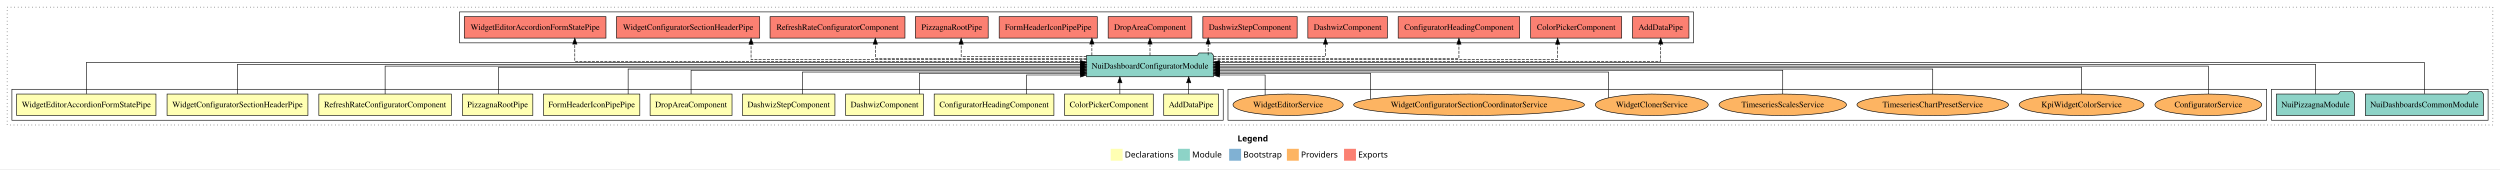
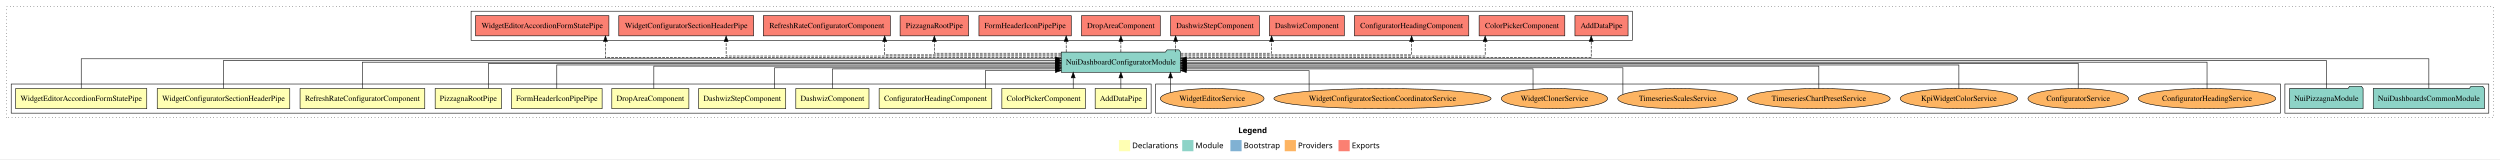
- <svg xmlns="http://www.w3.org/2000/svg" width="4200pt" height="284pt" viewBox="0.00 0.00 4200.00 284.00">
+ <svg xmlns="http://www.w3.org/2000/svg" width="4463pt" height="284pt" viewBox="0.00 0.00 4463.00 284.00">
  <g id="graph0" class="graph" transform="scale(1 1) rotate(0) translate(4 280)">
-     <polygon fill="white" stroke="transparent" points="-4,4 -4,-280 4196,-280 4196,4 -4,4" />
-     <text text-anchor="start" x="2075.01" y="-42.4" font-family="sans-serif" font-weight="bold" font-size="14.00">Legend</text>
-     <polygon fill="#ffffb3" stroke="transparent" points="1862,-10 1862,-30 1882,-30 1882,-10 1862,-10" />
-     <text text-anchor="start" x="1885.63" y="-15.4" font-family="sans-serif" font-size="14.00">  Declarations</text>
-     <polygon fill="#8dd3c7" stroke="transparent" points="1975,-10 1975,-30 1995,-30 1995,-10 1975,-10" />
-     <text text-anchor="start" x="1998.73" y="-15.4" font-family="sans-serif" font-size="14.00">  Module</text>
-     <polygon fill="#80b1d3" stroke="transparent" points="2061,-10 2061,-30 2081,-30 2081,-10 2061,-10" />
-     <text text-anchor="start" x="2084.78" y="-15.4" font-family="sans-serif" font-size="14.00">  Bootstrap</text>
-     <polygon fill="#fdb462" stroke="transparent" points="2158,-10 2158,-30 2178,-30 2178,-10 2158,-10" />
-     <text text-anchor="start" x="2181.67" y="-15.4" font-family="sans-serif" font-size="14.00">  Providers</text>
-     <polygon fill="#fb8072" stroke="transparent" points="2254,-10 2254,-30 2274,-30 2274,-10 2254,-10" />
-     <text text-anchor="start" x="2277.73" y="-15.4" font-family="sans-serif" font-size="14.00">  Exports</text>
+     <polygon fill="white" stroke="transparent" points="-4,4 -4,-280 4459,-280 4459,4 -4,4" />
+     <text text-anchor="start" x="2206.51" y="-42.4" font-family="sans-serif" font-weight="bold" font-size="14.00">Legend</text>
+     <polygon fill="#ffffb3" stroke="transparent" points="1993.5,-10 1993.5,-30 2013.5,-30 2013.5,-10 1993.5,-10" />
+     <text text-anchor="start" x="2017.13" y="-15.4" font-family="sans-serif" font-size="14.00">  Declarations</text>
+     <polygon fill="#8dd3c7" stroke="transparent" points="2106.5,-10 2106.5,-30 2126.5,-30 2126.5,-10 2106.5,-10" />
+     <text text-anchor="start" x="2130.23" y="-15.4" font-family="sans-serif" font-size="14.00">  Module</text>
+     <polygon fill="#80b1d3" stroke="transparent" points="2192.5,-10 2192.5,-30 2212.5,-30 2212.5,-10 2192.5,-10" />
+     <text text-anchor="start" x="2216.28" y="-15.4" font-family="sans-serif" font-size="14.00">  Bootstrap</text>
+     <polygon fill="#fdb462" stroke="transparent" points="2289.5,-10 2289.5,-30 2309.5,-30 2309.5,-10 2289.5,-10" />
+     <text text-anchor="start" x="2313.17" y="-15.4" font-family="sans-serif" font-size="14.00">  Providers</text>
+     <polygon fill="#fb8072" stroke="transparent" points="2385.5,-10 2385.5,-30 2405.5,-30 2405.5,-10 2385.5,-10" />
+     <text text-anchor="start" x="2409.23" y="-15.4" font-family="sans-serif" font-size="14.00">  Exports</text>
    <g id="clust1" class="cluster">
-       <polygon fill="none" stroke="black" stroke-dasharray="1,5" points="8,-70 8,-268 4184,-268 4184,-70 8,-70" />
+       <polygon fill="none" stroke="black" stroke-dasharray="1,5" points="8,-70 8,-268 4447,-268 4447,-70 8,-70" />
    </g>
    <g id="clust14" class="cluster">
-       <polygon fill="none" stroke="black" points="3812,-78 3812,-130 4176,-130 4176,-78 3812,-78" />
-     </g>
-     <g id="clust15" class="cluster">
-       <polygon fill="none" stroke="black" points="768,-208 768,-260 2841,-260 2841,-208 768,-208" />
+       <polygon fill="none" stroke="black" points="4075,-78 4075,-130 4439,-130 4439,-78 4075,-78" />
    </g>
    <g id="clust17" class="cluster">
-       <polygon fill="none" stroke="black" points="2059,-78 2059,-130 3804,-130 3804,-78 2059,-78" />
+       <polygon fill="none" stroke="black" points="2059,-78 2059,-130 4067,-130 4067,-78 2059,-78" />
    </g>
    <g id="clust2" class="cluster">
      <polygon fill="none" stroke="black" points="16,-78 16,-130 2051,-130 2051,-78 16,-78" />
+     </g>
+     <g id="clust15" class="cluster">
+       <polygon fill="none" stroke="black" points="837,-208 837,-260 2910,-260 2910,-208 837,-208" />
    </g>
    <g id="node1" class="node">
      <polygon fill="#ffffb3" stroke="black" points="2042.92,-122 1951.08,-122 1951.08,-86 2042.92,-86 2042.92,-122" />
      <text text-anchor="middle" x="1997" y="-99.8" font-family="Times,serif" font-size="14.00">AddDataPipe</text>
    </g>
    <g id="node12" class="node">
-       <polygon fill="#8dd3c7" stroke="black" points="2034.5,-187 2031.5,-191 2010.5,-191 2007.5,-187 1821.5,-187 1821.5,-151 2034.5,-151 2034.5,-187" />
-       <text text-anchor="middle" x="1928" y="-164.8" font-family="Times,serif" font-size="14.00">NuiDashboardConfiguratorModule</text>
+       <polygon fill="#8dd3c7" stroke="black" points="2103.5,-187 2100.5,-191 2079.5,-191 2076.5,-187 1890.5,-187 1890.5,-151 2103.5,-151 2103.5,-187" />
+       <text text-anchor="middle" x="1997" y="-164.8" font-family="Times,serif" font-size="14.00">NuiDashboardConfiguratorModule</text>
    </g>
    <g id="edge1" class="edge">
-       <path fill="none" stroke="black" d="M1993.02,-122.11C1993.02,-122.11 1993.02,-140.99 1993.02,-140.99" />
-       <polygon fill="black" stroke="black" points="1989.52,-140.99 1993.02,-150.99 1996.52,-140.99 1989.52,-140.99" />
+       <path fill="none" stroke="black" d="M1997,-122.11C1997,-122.11 1997,-140.99 1997,-140.99" />
+       <polygon fill="black" stroke="black" points="1993.5,-140.99 1997,-150.99 2000.5,-140.99 1993.5,-140.99" />
    </g>
    <g id="node2" class="node">
      <polygon fill="#ffffb3" stroke="black" points="1933.48,-122 1784.52,-122 1784.52,-86 1933.48,-86 1933.48,-122" />
      <text text-anchor="middle" x="1859" y="-99.8" font-family="Times,serif" font-size="14.00">ColorPickerComponent</text>
    </g>
    <g id="edge2" class="edge">
-       <path fill="none" stroke="black" d="M1877.37,-122.11C1877.37,-122.11 1877.37,-140.99 1877.37,-140.99" />
-       <polygon fill="black" stroke="black" points="1873.87,-140.99 1877.37,-150.99 1880.87,-140.99 1873.87,-140.99" />
+       <path fill="none" stroke="black" d="M1911.87,-122.11C1911.87,-122.11 1911.87,-140.99 1911.87,-140.99" />
+       <polygon fill="black" stroke="black" points="1908.37,-140.99 1911.87,-150.99 1915.37,-140.99 1908.37,-140.99" />
    </g>
    <g id="node3" class="node">
      <polygon fill="#ffffb3" stroke="black" points="1766.57,-122 1565.43,-122 1565.43,-86 1766.57,-86 1766.57,-122" />
      <text text-anchor="middle" x="1666" y="-99.8" font-family="Times,serif" font-size="14.00">ConfiguratorHeadingComponent</text>
    </g>
    <g id="edge3" class="edge">
-       <path fill="none" stroke="black" d="M1720.54,-122.05C1720.54,-136.37 1720.54,-154 1720.54,-154 1720.54,-154 1811.23,-154 1811.23,-154" />
-       <polygon fill="black" stroke="black" points="1811.23,-157.5 1821.23,-154 1811.23,-150.5 1811.23,-157.5" />
+       <path fill="none" stroke="black" d="M1755.04,-122.05C1755.04,-136.37 1755.04,-154 1755.04,-154 1755.04,-154 1880.17,-154 1880.17,-154" />
+       <polygon fill="black" stroke="black" points="1880.17,-157.5 1890.17,-154 1880.17,-150.5 1880.17,-157.5" />
    </g>
    <g id="node4" class="node">
      <polygon fill="#ffffb3" stroke="black" points="1547.31,-122 1416.69,-122 1416.69,-86 1547.31,-86 1547.31,-122" />
      <text text-anchor="middle" x="1482" y="-99.8" font-family="Times,serif" font-size="14.00">DashwizComponent</text>
    </g>
    <g id="edge4" class="edge">
-       <path fill="none" stroke="black" d="M1540.54,-122.24C1540.54,-137.57 1540.54,-157 1540.54,-157 1540.54,-157 1811.36,-157 1811.36,-157" />
-       <polygon fill="black" stroke="black" points="1811.36,-160.5 1821.36,-157 1811.36,-153.5 1811.36,-160.5" />
+       <path fill="none" stroke="black" d="M1482,-122.24C1482,-137.57 1482,-157 1482,-157 1482,-157 1880.29,-157 1880.29,-157" />
+       <polygon fill="black" stroke="black" points="1880.29,-160.5 1890.29,-157 1880.29,-153.5 1880.29,-160.5" />
    </g>
    <g id="node5" class="node">
      <polygon fill="#ffffb3" stroke="black" points="1398.7,-122 1243.3,-122 1243.3,-86 1398.7,-86 1398.7,-122" />
      <text text-anchor="middle" x="1321" y="-99.8" font-family="Times,serif" font-size="14.00">DashwizStepComponent</text>
    </g>
    <g id="edge5" class="edge">
-       <path fill="none" stroke="black" d="M1344.22,-122.01C1344.22,-138.05 1344.22,-159 1344.22,-159 1344.22,-159 1811.26,-159 1811.26,-159" />
-       <polygon fill="black" stroke="black" points="1811.26,-162.5 1821.26,-159 1811.26,-155.5 1811.26,-162.5" />
+       <path fill="none" stroke="black" d="M1378.72,-122.01C1378.72,-138.05 1378.72,-159 1378.72,-159 1378.72,-159 1880.36,-159 1880.36,-159" />
+       <polygon fill="black" stroke="black" points="1880.36,-162.5 1890.36,-159 1880.36,-155.5 1880.36,-162.5" />
    </g>
    <g id="node6" class="node">
      <polygon fill="#ffffb3" stroke="black" points="1225.8,-122 1088.2,-122 1088.2,-86 1225.8,-86 1225.8,-122" />
      <text text-anchor="middle" x="1157" y="-99.8" font-family="Times,serif" font-size="14.00">DropAreaComponent</text>
    </g>
    <g id="edge6" class="edge">
-       <path fill="none" stroke="black" d="M1157,-122.03C1157,-139.06 1157,-162 1157,-162 1157,-162 1811.2,-162 1811.2,-162" />
-       <polygon fill="black" stroke="black" points="1811.2,-165.5 1821.2,-162 1811.2,-158.5 1811.2,-165.5" />
+       <path fill="none" stroke="black" d="M1163.24,-122.03C1163.24,-139.06 1163.24,-162 1163.24,-162 1163.24,-162 1880.13,-162 1880.13,-162" />
+       <polygon fill="black" stroke="black" points="1880.13,-165.5 1890.13,-162 1880.13,-158.5 1880.13,-165.5" />
    </g>
    <g id="node7" class="node">
      <polygon fill="#ffffb3" stroke="black" points="1070.9,-122 909.1,-122 909.1,-86 1070.9,-86 1070.9,-122" />
      <text text-anchor="middle" x="990" y="-99.8" font-family="Times,serif" font-size="14.00">FormHeaderIconPipePipe</text>
    </g>
    <g id="edge7" class="edge">
-       <path fill="none" stroke="black" d="M1051.27,-122C1051.27,-139.68 1051.27,-164 1051.27,-164 1051.27,-164 1811.37,-164 1811.37,-164" />
-       <polygon fill="black" stroke="black" points="1811.37,-167.5 1821.37,-164 1811.37,-160.5 1811.37,-167.5" />
+       <path fill="none" stroke="black" d="M990,-122C990,-139.68 990,-164 990,-164 990,-164 1880.19,-164 1880.19,-164" />
+       <polygon fill="black" stroke="black" points="1880.19,-167.5 1890.19,-164 1880.19,-160.5 1880.19,-167.5" />
    </g>
    <g id="node8" class="node">
      <polygon fill="#ffffb3" stroke="black" points="891.15,-122 772.85,-122 772.85,-86 891.15,-86 891.15,-122" />
      <text text-anchor="middle" x="832" y="-99.8" font-family="Times,serif" font-size="14.00">PizzagnaRootPipe</text>
    </g>
    <g id="edge8" class="edge">
-       <path fill="none" stroke="black" d="M833.66,-122.22C833.66,-140.83 833.66,-167 833.66,-167 833.66,-167 1811.08,-167 1811.08,-167" />
-       <polygon fill="black" stroke="black" points="1811.08,-170.5 1821.08,-167 1811.08,-163.5 1811.08,-170.5" />
+       <path fill="none" stroke="black" d="M868.16,-122.22C868.16,-140.83 868.16,-167 868.16,-167 868.16,-167 1880.29,-167 1880.29,-167" />
+       <polygon fill="black" stroke="black" points="1880.29,-170.5 1890.29,-167 1880.29,-163.5 1880.29,-170.5" />
    </g>
    <g id="node9" class="node">
      <polygon fill="#ffffb3" stroke="black" points="754.33,-122 531.67,-122 531.67,-86 754.33,-86 754.33,-122" />
      <text text-anchor="middle" x="643" y="-99.8" font-family="Times,serif" font-size="14.00">RefreshRateConfiguratorComponent</text>
    </g>
    <g id="edge9" class="edge">
-       <path fill="none" stroke="black" d="M643,-122.11C643,-141.34 643,-169 643,-169 643,-169 1811.48,-169 1811.48,-169" />
-       <polygon fill="black" stroke="black" points="1811.48,-172.5 1821.48,-169 1811.48,-165.5 1811.48,-172.5" />
+       <path fill="none" stroke="black" d="M643,-122.11C643,-141.34 643,-169 643,-169 643,-169 1880.47,-169 1880.47,-169" />
+       <polygon fill="black" stroke="black" points="1880.47,-172.5 1890.47,-169 1880.47,-165.5 1880.47,-172.5" />
    </g>
    <g id="node10" class="node">
      <polygon fill="#ffffb3" stroke="black" points="513.32,-122 276.68,-122 276.68,-86 513.32,-86 513.32,-122" />
      <text text-anchor="middle" x="395" y="-99.8" font-family="Times,serif" font-size="14.00">WidgetConfiguratorSectionHeaderPipe</text>
    </g>
    <g id="edge10" class="edge">
-       <path fill="none" stroke="black" d="M395,-122.22C395,-142.37 395,-172 395,-172 395,-172 1811.42,-172 1811.42,-172" />
-       <polygon fill="black" stroke="black" points="1811.42,-175.5 1821.42,-172 1811.42,-168.5 1811.42,-175.5" />
+       <path fill="none" stroke="black" d="M395,-122.22C395,-142.37 395,-172 395,-172 395,-172 1880.34,-172 1880.34,-172" />
+       <polygon fill="black" stroke="black" points="1880.34,-175.5 1890.34,-172 1880.34,-168.5 1880.34,-175.5" />
    </g>
    <g id="node11" class="node">
      <polygon fill="#ffffb3" stroke="black" points="258.01,-122 23.99,-122 23.99,-86 258.01,-86 258.01,-122" />
      <text text-anchor="middle" x="141" y="-99.8" font-family="Times,serif" font-size="14.00">WidgetEditorAccordionFormStatePipe</text>
    </g>
    <g id="edge11" class="edge">
-       <path fill="none" stroke="black" d="M141,-122.28C141,-143.32 141,-175 141,-175 141,-175 1811.24,-175 1811.24,-175" />
-       <polygon fill="black" stroke="black" points="1811.24,-178.5 1821.24,-175 1811.24,-171.5 1811.24,-178.5" />
+       <path fill="none" stroke="black" d="M141,-122.28C141,-143.32 141,-175 141,-175 141,-175 1880.21,-175 1880.21,-175" />
+       <polygon fill="black" stroke="black" points="1880.21,-178.5 1890.21,-175 1880.21,-171.5 1880.21,-178.5" />
    </g>
    <g id="node15" class="node">
-       <polygon fill="#fb8072" stroke="black" points="2833.42,-252 2738.58,-252 2738.58,-216 2833.42,-216 2833.42,-252" />
-       <text text-anchor="middle" x="2786" y="-229.8" font-family="Times,serif" font-size="14.00">AddDataPipe </text>
+       <polygon fill="#fb8072" stroke="black" points="2902.42,-252 2807.58,-252 2807.58,-216 2902.42,-216 2902.42,-252" />
+       <text text-anchor="middle" x="2855" y="-229.8" font-family="Times,serif" font-size="14.00">AddDataPipe </text>
    </g>
    <g id="edge14" class="edge">
-       <path fill="none" stroke="black" stroke-dasharray="5,2" d="M2034.93,-177C2264.93,-177 2786,-177 2786,-177 2786,-177 2786,-205.96 2786,-205.96" />
-       <polygon fill="black" stroke="black" points="2782.5,-205.96 2786,-215.96 2789.5,-205.96 2782.5,-205.96" />
+       <path fill="none" stroke="black" stroke-dasharray="5,2" d="M2103.76,-177C2329.91,-177 2836.62,-177 2836.62,-177 2836.62,-177 2836.62,-205.96 2836.62,-205.96" />
+       <polygon fill="black" stroke="black" points="2833.12,-205.96 2836.62,-215.96 2840.12,-205.96 2833.12,-205.96" />
    </g>
    <g id="node16" class="node">
-       <polygon fill="#fb8072" stroke="black" points="2720.48,-252 2567.52,-252 2567.52,-216 2720.48,-216 2720.48,-252" />
-       <text text-anchor="middle" x="2644" y="-229.8" font-family="Times,serif" font-size="14.00">ColorPickerComponent </text>
+       <polygon fill="#fb8072" stroke="black" points="2789.48,-252 2636.52,-252 2636.52,-216 2789.48,-216 2789.48,-252" />
+       <text text-anchor="middle" x="2713" y="-229.8" font-family="Times,serif" font-size="14.00">ColorPickerComponent </text>
    </g>
    <g id="edge15" class="edge">
-       <path fill="none" stroke="black" stroke-dasharray="5,2" d="M2034.63,-180C2227.12,-180 2612.84,-180 2612.84,-180 2612.84,-180 2612.84,-205.72 2612.84,-205.72" />
-       <polygon fill="black" stroke="black" points="2609.34,-205.72 2612.84,-215.72 2616.34,-205.72 2609.34,-205.72" />
+       <path fill="none" stroke="black" stroke-dasharray="5,2" d="M2103.66,-180C2288.16,-180 2647.34,-180 2647.34,-180 2647.34,-180 2647.34,-205.72 2647.34,-205.72" />
+       <polygon fill="black" stroke="black" points="2643.84,-205.72 2647.34,-215.72 2650.84,-205.72 2643.84,-205.72" />
    </g>
    <g id="node17" class="node">
-       <polygon fill="#fb8072" stroke="black" points="2549.07,-252 2344.93,-252 2344.93,-216 2549.07,-216 2549.07,-252" />
-       <text text-anchor="middle" x="2447" y="-229.8" font-family="Times,serif" font-size="14.00">ConfiguratorHeadingComponent </text>
+       <polygon fill="#fb8072" stroke="black" points="2618.07,-252 2413.93,-252 2413.93,-216 2618.07,-216 2618.07,-252" />
+       <text text-anchor="middle" x="2516" y="-229.8" font-family="Times,serif" font-size="14.00">ConfiguratorHeadingComponent </text>
    </g>
    <g id="edge16" class="edge">
-       <path fill="none" stroke="black" stroke-dasharray="5,2" d="M2034.59,-182C2186.48,-182 2447,-182 2447,-182 2447,-182 2447,-205.81 2447,-205.81" />
-       <polygon fill="black" stroke="black" points="2443.5,-205.81 2447,-215.81 2450.5,-205.81 2443.5,-205.81" />
+       <path fill="none" stroke="black" stroke-dasharray="5,2" d="M2103.59,-182C2255.48,-182 2516,-182 2516,-182 2516,-182 2516,-205.81 2516,-205.81" />
+       <polygon fill="black" stroke="black" points="2512.5,-205.81 2516,-215.81 2519.5,-205.81 2512.5,-205.81" />
    </g>
    <g id="node18" class="node">
-       <polygon fill="#fb8072" stroke="black" points="2326.81,-252 2193.19,-252 2193.19,-216 2326.81,-216 2326.81,-252" />
-       <text text-anchor="middle" x="2260" y="-229.8" font-family="Times,serif" font-size="14.00">DashwizComponent </text>
+       <polygon fill="#fb8072" stroke="black" points="2395.81,-252 2262.19,-252 2262.19,-216 2395.81,-216 2395.81,-252" />
+       <text text-anchor="middle" x="2329" y="-229.8" font-family="Times,serif" font-size="14.00">DashwizComponent </text>
    </g>
    <g id="edge17" class="edge">
-       <path fill="none" stroke="black" stroke-dasharray="5,2" d="M2034.86,-185C2119.23,-185 2222.83,-185 2222.83,-185 2222.83,-185 2222.83,-205.75 2222.83,-205.75" />
-       <polygon fill="black" stroke="black" points="2219.33,-205.75 2222.83,-215.75 2226.33,-205.75 2219.33,-205.75" />
+       <path fill="none" stroke="black" stroke-dasharray="5,2" d="M2103.73,-185C2178.86,-185 2266.08,-185 2266.08,-185 2266.08,-185 2266.08,-205.75 2266.08,-205.75" />
+       <polygon fill="black" stroke="black" points="2262.58,-205.75 2266.08,-215.75 2269.58,-205.75 2262.58,-205.75" />
    </g>
    <g id="node19" class="node">
-       <polygon fill="#fb8072" stroke="black" points="2175.2,-252 2016.8,-252 2016.8,-216 2175.2,-216 2175.2,-252" />
-       <text text-anchor="middle" x="2096" y="-229.8" font-family="Times,serif" font-size="14.00">DashwizStepComponent </text>
+       <polygon fill="#fb8072" stroke="black" points="2244.2,-252 2085.8,-252 2085.8,-216 2244.2,-216 2244.2,-252" />
+       <text text-anchor="middle" x="2165" y="-229.8" font-family="Times,serif" font-size="14.00">DashwizStepComponent </text>
    </g>
    <g id="edge18" class="edge">
-       <path fill="none" stroke="black" stroke-dasharray="5,2" d="M2025.7,-187.11C2025.7,-187.11 2025.7,-205.99 2025.7,-205.99" />
-       <polygon fill="black" stroke="black" points="2022.2,-205.99 2025.7,-215.99 2029.2,-205.99 2022.2,-205.99" />
+       <path fill="none" stroke="black" stroke-dasharray="5,2" d="M2094.7,-187.11C2094.7,-187.11 2094.7,-205.99 2094.7,-205.99" />
+       <polygon fill="black" stroke="black" points="2091.2,-205.99 2094.7,-215.99 2098.2,-205.99 2091.2,-205.99" />
    </g>
    <g id="node20" class="node">
-       <polygon fill="#fb8072" stroke="black" points="1998.3,-252 1857.7,-252 1857.7,-216 1998.3,-216 1998.3,-252" />
-       <text text-anchor="middle" x="1928" y="-229.8" font-family="Times,serif" font-size="14.00">DropAreaComponent </text>
+       <polygon fill="#fb8072" stroke="black" points="2067.3,-252 1926.7,-252 1926.7,-216 2067.3,-216 2067.3,-252" />
+       <text text-anchor="middle" x="1997" y="-229.8" font-family="Times,serif" font-size="14.00">DropAreaComponent </text>
    </g>
    <g id="edge19" class="edge">
-       <path fill="none" stroke="black" stroke-dasharray="5,2" d="M1928,-187.11C1928,-187.11 1928,-205.99 1928,-205.99" />
-       <polygon fill="black" stroke="black" points="1924.5,-205.99 1928,-215.99 1931.5,-205.99 1924.5,-205.99" />
+       <path fill="none" stroke="black" stroke-dasharray="5,2" d="M1997,-187.11C1997,-187.11 1997,-205.99 1997,-205.99" />
+       <polygon fill="black" stroke="black" points="1993.5,-205.99 1997,-215.99 2000.5,-205.99 1993.5,-205.99" />
    </g>
    <g id="node21" class="node">
-       <polygon fill="#fb8072" stroke="black" points="1839.4,-252 1674.6,-252 1674.6,-216 1839.4,-216 1839.4,-252" />
-       <text text-anchor="middle" x="1757" y="-229.8" font-family="Times,serif" font-size="14.00">FormHeaderIconPipePipe </text>
+       <polygon fill="#fb8072" stroke="black" points="1908.4,-252 1743.6,-252 1743.6,-216 1908.4,-216 1908.4,-252" />
+       <text text-anchor="middle" x="1826" y="-229.8" font-family="Times,serif" font-size="14.00">FormHeaderIconPipePipe </text>
    </g>
    <g id="edge20" class="edge">
-       <path fill="none" stroke="black" stroke-dasharray="5,2" d="M1830.35,-187.11C1830.35,-187.11 1830.35,-205.99 1830.35,-205.99" />
-       <polygon fill="black" stroke="black" points="1826.85,-205.99 1830.35,-215.99 1833.85,-205.99 1826.85,-205.99" />
+       <path fill="none" stroke="black" stroke-dasharray="5,2" d="M1899.35,-187.11C1899.35,-187.11 1899.35,-205.99 1899.35,-205.99" />
+       <polygon fill="black" stroke="black" points="1895.85,-205.99 1899.35,-215.99 1902.85,-205.99 1895.85,-205.99" />
    </g>
    <g id="node22" class="node">
-       <polygon fill="#fb8072" stroke="black" points="1656.15,-252 1533.85,-252 1533.85,-216 1656.15,-216 1656.15,-252" />
-       <text text-anchor="middle" x="1595" y="-229.8" font-family="Times,serif" font-size="14.00">PizzagnaRootPipe </text>
+       <polygon fill="#fb8072" stroke="black" points="1725.15,-252 1602.85,-252 1602.85,-216 1725.15,-216 1725.15,-252" />
+       <text text-anchor="middle" x="1664" y="-229.8" font-family="Times,serif" font-size="14.00">PizzagnaRootPipe </text>
    </g>
    <g id="edge21" class="edge">
-       <path fill="none" stroke="black" stroke-dasharray="5,2" d="M1821.48,-185C1729.32,-185 1610.77,-185 1610.77,-185 1610.77,-185 1610.77,-205.75 1610.77,-205.75" />
-       <polygon fill="black" stroke="black" points="1607.27,-205.75 1610.77,-215.75 1614.27,-205.75 1607.27,-205.75" />
+       <path fill="none" stroke="black" stroke-dasharray="5,2" d="M1890.26,-185C1792.86,-185 1664,-185 1664,-185 1664,-185 1664,-205.75 1664,-205.75" />
+       <polygon fill="black" stroke="black" points="1660.5,-205.75 1664,-215.75 1667.5,-205.75 1660.5,-205.75" />
    </g>
    <g id="node23" class="node">
-       <polygon fill="#fb8072" stroke="black" points="1516.33,-252 1289.67,-252 1289.67,-216 1516.33,-216 1516.33,-252" />
-       <text text-anchor="middle" x="1403" y="-229.8" font-family="Times,serif" font-size="14.00">RefreshRateConfiguratorComponent </text>
+       <polygon fill="#fb8072" stroke="black" points="1585.33,-252 1358.67,-252 1358.67,-216 1585.33,-216 1585.33,-252" />
+       <text text-anchor="middle" x="1472" y="-229.8" font-family="Times,serif" font-size="14.00">RefreshRateConfiguratorComponent </text>
    </g>
    <g id="edge22" class="edge">
-       <path fill="none" stroke="black" stroke-dasharray="5,2" d="M1821.25,-182C1684.94,-182 1466.51,-182 1466.51,-182 1466.51,-182 1466.51,-205.81 1466.51,-205.81" />
-       <polygon fill="black" stroke="black" points="1463.01,-205.81 1466.51,-215.81 1470.01,-205.81 1463.01,-205.81" />
+       <path fill="none" stroke="black" stroke-dasharray="5,2" d="M1890.32,-182C1765.39,-182 1575.32,-182 1575.32,-182 1575.32,-182 1575.32,-205.81 1575.32,-205.81" />
+       <polygon fill="black" stroke="black" points="1571.82,-205.81 1575.32,-215.81 1578.82,-205.81 1571.82,-205.81" />
    </g>
    <g id="node24" class="node">
-       <polygon fill="#fb8072" stroke="black" points="1272.32,-252 1031.68,-252 1031.68,-216 1272.32,-216 1272.32,-252" />
-       <text text-anchor="middle" x="1152" y="-229.8" font-family="Times,serif" font-size="14.00">WidgetConfiguratorSectionHeaderPipe </text>
+       <polygon fill="#fb8072" stroke="black" points="1341.32,-252 1100.68,-252 1100.68,-216 1341.32,-216 1341.32,-252" />
+       <text text-anchor="middle" x="1221" y="-229.8" font-family="Times,serif" font-size="14.00">WidgetConfiguratorSectionHeaderPipe </text>
    </g>
    <g id="edge23" class="edge">
-       <path fill="none" stroke="black" stroke-dasharray="5,2" d="M1821.43,-180C1632.33,-180 1257.78,-180 1257.78,-180 1257.78,-180 1257.78,-205.72 1257.78,-205.72" />
-       <polygon fill="black" stroke="black" points="1254.28,-205.72 1257.78,-215.72 1261.28,-205.72 1254.28,-205.72" />
+       <path fill="none" stroke="black" stroke-dasharray="5,2" d="M1890.35,-180C1693.34,-180 1292.28,-180 1292.28,-180 1292.28,-180 1292.28,-205.72 1292.28,-205.72" />
+       <polygon fill="black" stroke="black" points="1288.78,-205.72 1292.28,-215.72 1295.78,-205.72 1288.78,-205.72" />
    </g>
    <g id="node25" class="node">
-       <polygon fill="#fb8072" stroke="black" points="1014.01,-252 775.99,-252 775.99,-216 1014.01,-216 1014.01,-252" />
-       <text text-anchor="middle" x="895" y="-229.8" font-family="Times,serif" font-size="14.00">WidgetEditorAccordionFormStatePipe </text>
+       <polygon fill="#fb8072" stroke="black" points="1083.01,-252 844.99,-252 844.99,-216 1083.01,-216 1083.01,-252" />
+       <text text-anchor="middle" x="964" y="-229.8" font-family="Times,serif" font-size="14.00">WidgetEditorAccordionFormStatePipe </text>
    </g>
    <g id="edge24" class="edge">
-       <path fill="none" stroke="black" stroke-dasharray="5,2" d="M1821.36,-177C1570.04,-177 961.65,-177 961.65,-177 961.65,-177 961.65,-205.96 961.65,-205.96" />
-       <polygon fill="black" stroke="black" points="958.15,-205.96 961.65,-215.96 965.15,-205.96 958.15,-205.96" />
+       <path fill="none" stroke="black" stroke-dasharray="5,2" d="M1890.1,-177C1647.63,-177 1076.85,-177 1076.85,-177 1076.85,-177 1076.85,-205.96 1076.85,-205.96" />
+       <polygon fill="black" stroke="black" points="1073.35,-205.96 1076.85,-215.96 1080.35,-205.96 1073.35,-205.96" />
    </g>
    <g id="node13" class="node">
-       <polygon fill="#8dd3c7" stroke="black" points="4168.25,-122 4165.25,-126 4144.25,-126 4141.25,-122 3969.75,-122 3969.75,-86 4168.25,-86 4168.25,-122" />
-       <text text-anchor="middle" x="4069" y="-99.8" font-family="Times,serif" font-size="14.00">NuiDashboardsCommonModule</text>
+       <polygon fill="#8dd3c7" stroke="black" points="4431.25,-122 4428.25,-126 4407.25,-126 4404.25,-122 4232.75,-122 4232.75,-86 4431.25,-86 4431.25,-122" />
+       <text text-anchor="middle" x="4332" y="-99.8" font-family="Times,serif" font-size="14.00">NuiDashboardsCommonModule</text>
    </g>
    <g id="edge12" class="edge">
-       <path fill="none" stroke="black" d="M4069,-122.28C4069,-143.32 4069,-175 4069,-175 4069,-175 2044.54,-175 2044.54,-175" />
-       <polygon fill="black" stroke="black" points="2044.54,-171.5 2034.54,-175 2044.54,-178.5 2044.54,-171.5" />
+       <path fill="none" stroke="black" d="M4332,-122.28C4332,-143.32 4332,-175 4332,-175 4332,-175 2113.78,-175 2113.78,-175" />
+       <polygon fill="black" stroke="black" points="2113.78,-171.5 2103.78,-175 2113.78,-178.5 2113.78,-171.5" />
    </g>
    <g id="node14" class="node">
-       <polygon fill="#8dd3c7" stroke="black" points="3951.58,-122 3948.58,-126 3927.58,-126 3924.58,-122 3820.42,-122 3820.42,-86 3951.58,-86 3951.58,-122" />
-       <text text-anchor="middle" x="3886" y="-99.8" font-family="Times,serif" font-size="14.00">NuiPizzagnaModule</text>
+       <polygon fill="#8dd3c7" stroke="black" points="4214.58,-122 4211.58,-126 4190.58,-126 4187.58,-122 4083.42,-122 4083.42,-86 4214.58,-86 4214.58,-122" />
+       <text text-anchor="middle" x="4149" y="-99.8" font-family="Times,serif" font-size="14.00">NuiPizzagnaModule</text>
    </g>
    <g id="edge13" class="edge">
-       <path fill="none" stroke="black" d="M3886,-122.22C3886,-142.37 3886,-172 3886,-172 3886,-172 2044.66,-172 2044.66,-172" />
-       <polygon fill="black" stroke="black" points="2044.66,-168.5 2034.66,-172 2044.66,-175.5 2044.66,-168.5" />
+       <path fill="none" stroke="black" d="M4149,-122.22C4149,-142.37 4149,-172 4149,-172 4149,-172 2113.72,-172 2113.72,-172" />
+       <polygon fill="black" stroke="black" points="2113.72,-168.5 2103.72,-172 2113.72,-175.5 2113.72,-168.5" />
    </g>
    <g id="node26" class="node">
+       <ellipse fill="#fdb462" stroke="black" cx="3936" cy="-104" rx="122.67" ry="18" />
+       <text text-anchor="middle" x="3936" y="-99.8" font-family="Times,serif" font-size="14.00">ConfiguratorHeadingService</text>
+     </g>
+     <g id="edge25" class="edge">
+       <path fill="none" stroke="black" d="M3936,-122.11C3936,-141.34 3936,-169 3936,-169 3936,-169 2113.66,-169 2113.66,-169" />
+       <polygon fill="black" stroke="black" points="2113.66,-165.5 2103.66,-169 2113.66,-172.5 2113.66,-165.5" />
+     </g>
+     <g id="node27" class="node">
      <ellipse fill="#fdb462" stroke="black" cx="3706" cy="-104" rx="89.75" ry="18" />
      <text text-anchor="middle" x="3706" y="-99.8" font-family="Times,serif" font-size="14.00">ConfiguratorService</text>
    </g>
-     <g id="edge25" class="edge">
-       <path fill="none" stroke="black" d="M3706,-122.11C3706,-141.34 3706,-169 3706,-169 3706,-169 2044.56,-169 2044.56,-169" />
-       <polygon fill="black" stroke="black" points="2044.56,-165.5 2034.56,-169 2044.56,-172.5 2044.56,-165.5" />
-     </g>
-     <g id="node27" class="node">
+     <g id="edge26" class="edge">
+       <path fill="none" stroke="black" d="M3706,-122.22C3706,-140.83 3706,-167 3706,-167 3706,-167 2113.58,-167 2113.58,-167" />
+       <polygon fill="black" stroke="black" points="2113.58,-163.5 2103.58,-167 2113.58,-170.5 2113.58,-163.5" />
+     </g>
+     <g id="node28" class="node">
      <ellipse fill="#fdb462" stroke="black" cx="3493" cy="-104" rx="104.79" ry="18" />
      <text text-anchor="middle" x="3493" y="-99.8" font-family="Times,serif" font-size="14.00">KpiWidgetColorService</text>
    </g>
-     <g id="edge26" class="edge">
-       <path fill="none" stroke="black" d="M3493,-122.22C3493,-140.83 3493,-167 3493,-167 3493,-167 2044.65,-167 2044.65,-167" />
-       <polygon fill="black" stroke="black" points="2044.65,-163.5 2034.65,-167 2044.65,-170.5 2044.65,-163.5" />
-     </g>
-     <g id="node28" class="node">
+     <g id="edge27" class="edge">
+       <path fill="none" stroke="black" d="M3493,-122C3493,-139.68 3493,-164 3493,-164 3493,-164 2113.69,-164 2113.69,-164" />
+       <polygon fill="black" stroke="black" points="2113.69,-160.5 2103.69,-164 2113.69,-167.5 2113.69,-160.5" />
+     </g>
+     <g id="node29" class="node">
      <ellipse fill="#fdb462" stroke="black" cx="3243" cy="-104" rx="127.31" ry="18" />
      <text text-anchor="middle" x="3243" y="-99.8" font-family="Times,serif" font-size="14.00">TimeseriesChartPresetService</text>
    </g>
-     <g id="edge27" class="edge">
-       <path fill="none" stroke="black" d="M3243,-122C3243,-139.68 3243,-164 3243,-164 3243,-164 2044.78,-164 2044.78,-164" />
-       <polygon fill="black" stroke="black" points="2044.78,-160.5 2034.78,-164 2044.78,-167.5 2044.78,-160.5" />
-     </g>
-     <g id="node29" class="node">
+     <g id="edge28" class="edge">
+       <path fill="none" stroke="black" d="M3243,-122.03C3243,-139.06 3243,-162 3243,-162 3243,-162 2113.77,-162 2113.77,-162" />
+       <polygon fill="black" stroke="black" points="2113.77,-158.5 2103.77,-162 2113.77,-165.5 2113.77,-158.5" />
+     </g>
+     <g id="node30" class="node">
      <ellipse fill="#fdb462" stroke="black" cx="2991" cy="-104" rx="107.05" ry="18" />
      <text text-anchor="middle" x="2991" y="-99.8" font-family="Times,serif" font-size="14.00">TimeseriesScalesService</text>
    </g>
-     <g id="edge28" class="edge">
-       <path fill="none" stroke="black" d="M2991,-122.03C2991,-139.06 2991,-162 2991,-162 2991,-162 2044.79,-162 2044.79,-162" />
-       <polygon fill="black" stroke="black" points="2044.79,-158.5 2034.79,-162 2044.79,-165.5 2044.79,-158.5" />
-     </g>
-     <g id="node30" class="node">
+     <g id="edge29" class="edge">
+       <path fill="none" stroke="black" d="M2893.22,-111.65C2893.22,-126.76 2893.22,-159 2893.22,-159 2893.22,-159 2113.77,-159 2113.77,-159" />
+       <polygon fill="black" stroke="black" points="2113.77,-155.5 2103.77,-159 2113.77,-162.5 2113.77,-155.5" />
+     </g>
+     <g id="node31" class="node">
      <ellipse fill="#fdb462" stroke="black" cx="2771" cy="-104" rx="94.9" ry="18" />
      <text text-anchor="middle" x="2771" y="-99.8" font-family="Times,serif" font-size="14.00">WidgetClonerService</text>
    </g>
-     <g id="edge29" class="edge">
-       <path fill="none" stroke="black" d="M2698.27,-115.66C2698.27,-131.81 2698.27,-159 2698.27,-159 2698.27,-159 2044.7,-159 2044.7,-159" />
-       <polygon fill="black" stroke="black" points="2044.7,-155.5 2034.7,-159 2044.7,-162.5 2044.7,-155.5" />
-     </g>
-     <g id="node31" class="node">
+     <g id="edge30" class="edge">
+       <path fill="none" stroke="black" d="M2732.77,-120.48C2732.77,-136.04 2732.77,-157 2732.77,-157 2732.77,-157 2113.59,-157 2113.59,-157" />
+       <polygon fill="black" stroke="black" points="2113.59,-153.5 2103.59,-157 2113.59,-160.5 2113.59,-153.5" />
+     </g>
+     <g id="node32" class="node">
      <ellipse fill="#fdb462" stroke="black" cx="2464" cy="-104" rx="193.86" ry="18" />
      <text text-anchor="middle" x="2464" y="-99.8" font-family="Times,serif" font-size="14.00">WidgetConfiguratorSectionCoordinatorService</text>
    </g>
-     <g id="edge30" class="edge">
-       <path fill="none" stroke="black" d="M2298.49,-113.72C2298.49,-129.02 2298.49,-157 2298.49,-157 2298.49,-157 2044.66,-157 2044.66,-157" />
-       <polygon fill="black" stroke="black" points="2044.66,-153.5 2034.66,-157 2044.66,-160.5 2044.66,-153.5" />
-     </g>
-     <g id="node32" class="node">
+     <g id="edge31" class="edge">
+       <path fill="none" stroke="black" d="M2332.99,-117.4C2332.99,-132.21 2332.99,-154 2332.99,-154 2332.99,-154 2113.77,-154 2113.77,-154" />
+       <polygon fill="black" stroke="black" points="2113.77,-150.5 2103.77,-154 2113.77,-157.5 2113.77,-150.5" />
+     </g>
+     <g id="node33" class="node">
      <ellipse fill="#fdb462" stroke="black" cx="2160" cy="-104" rx="92.61" ry="18" />
      <text text-anchor="middle" x="2160" y="-99.8" font-family="Times,serif" font-size="14.00">WidgetEditorService</text>
    </g>
-     <g id="edge31" class="edge">
-       <path fill="none" stroke="black" d="M2121.4,-120.37C2121.4,-134.95 2121.4,-154 2121.4,-154 2121.4,-154 2044.6,-154 2044.6,-154" />
-       <polygon fill="black" stroke="black" points="2044.6,-150.5 2034.6,-154 2044.6,-157.5 2044.6,-150.5" />
+     <g id="edge32" class="edge">
+       <path fill="none" stroke="black" d="M2085.6,-114.73C2085.6,-114.73 2085.6,-140.87 2085.6,-140.87" />
+       <polygon fill="black" stroke="black" points="2082.1,-140.87 2085.6,-150.87 2089.1,-140.87 2082.1,-140.87" />
    </g>
  </g>
</svg>
